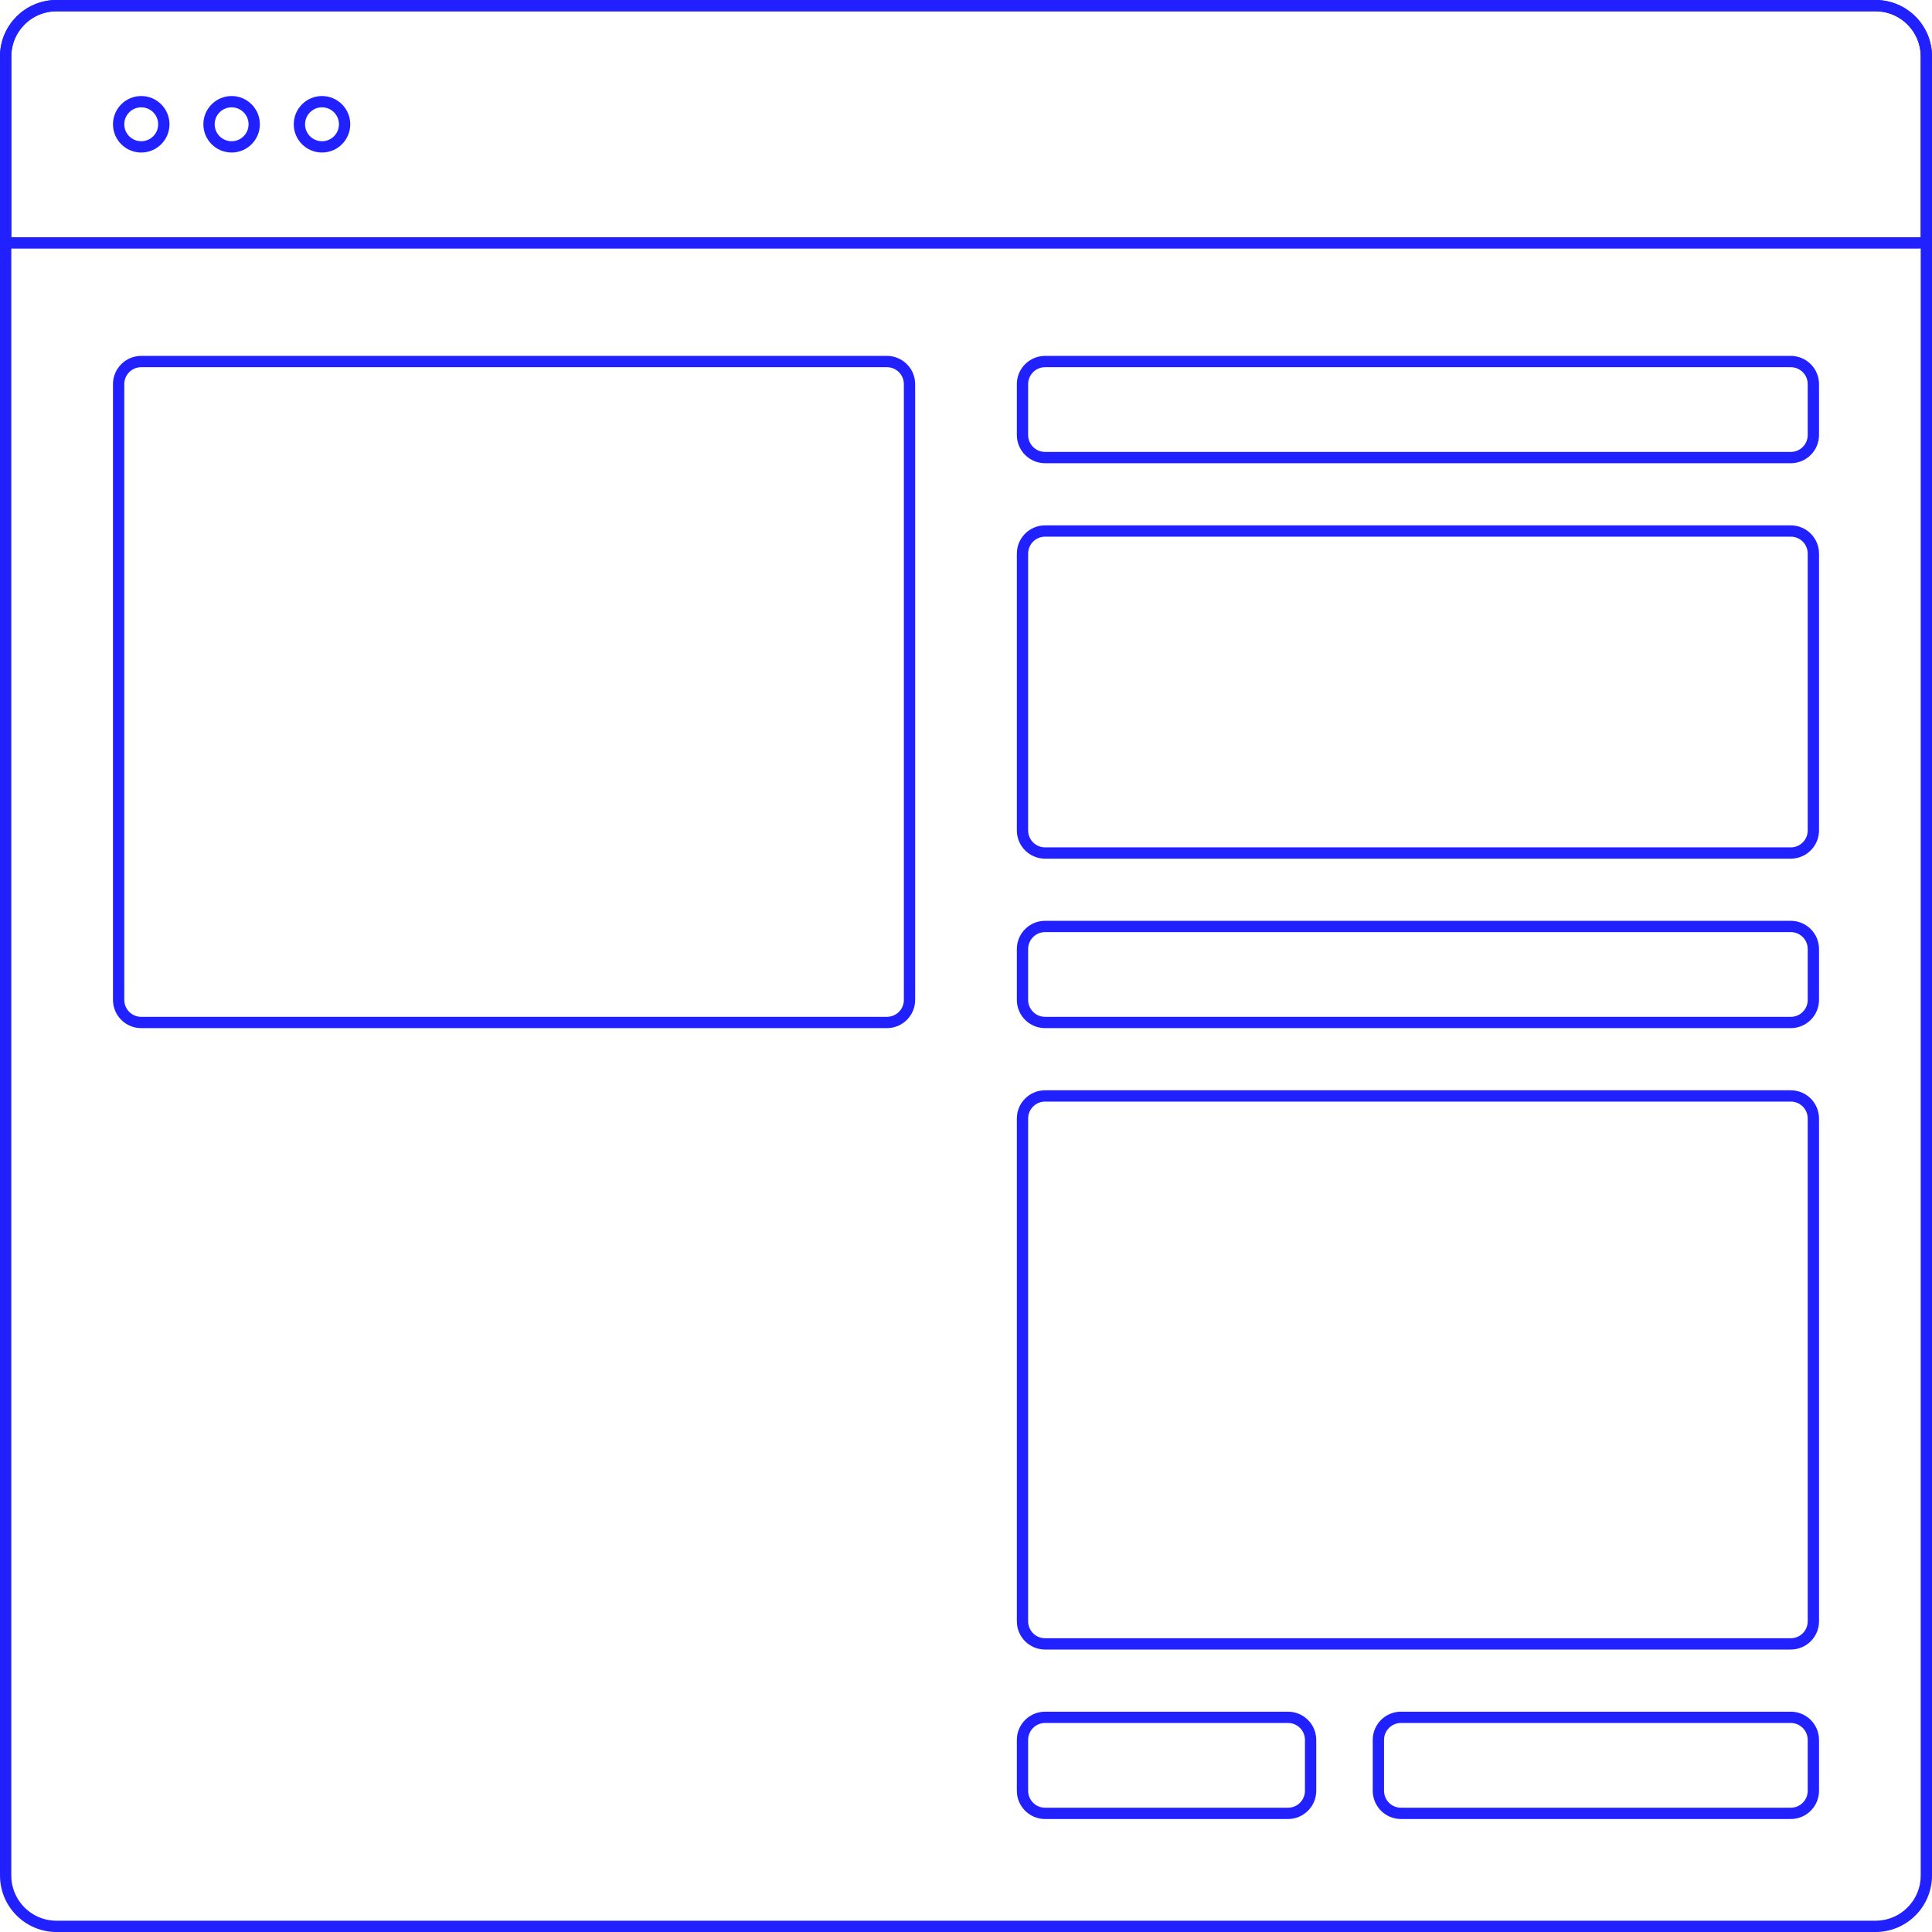
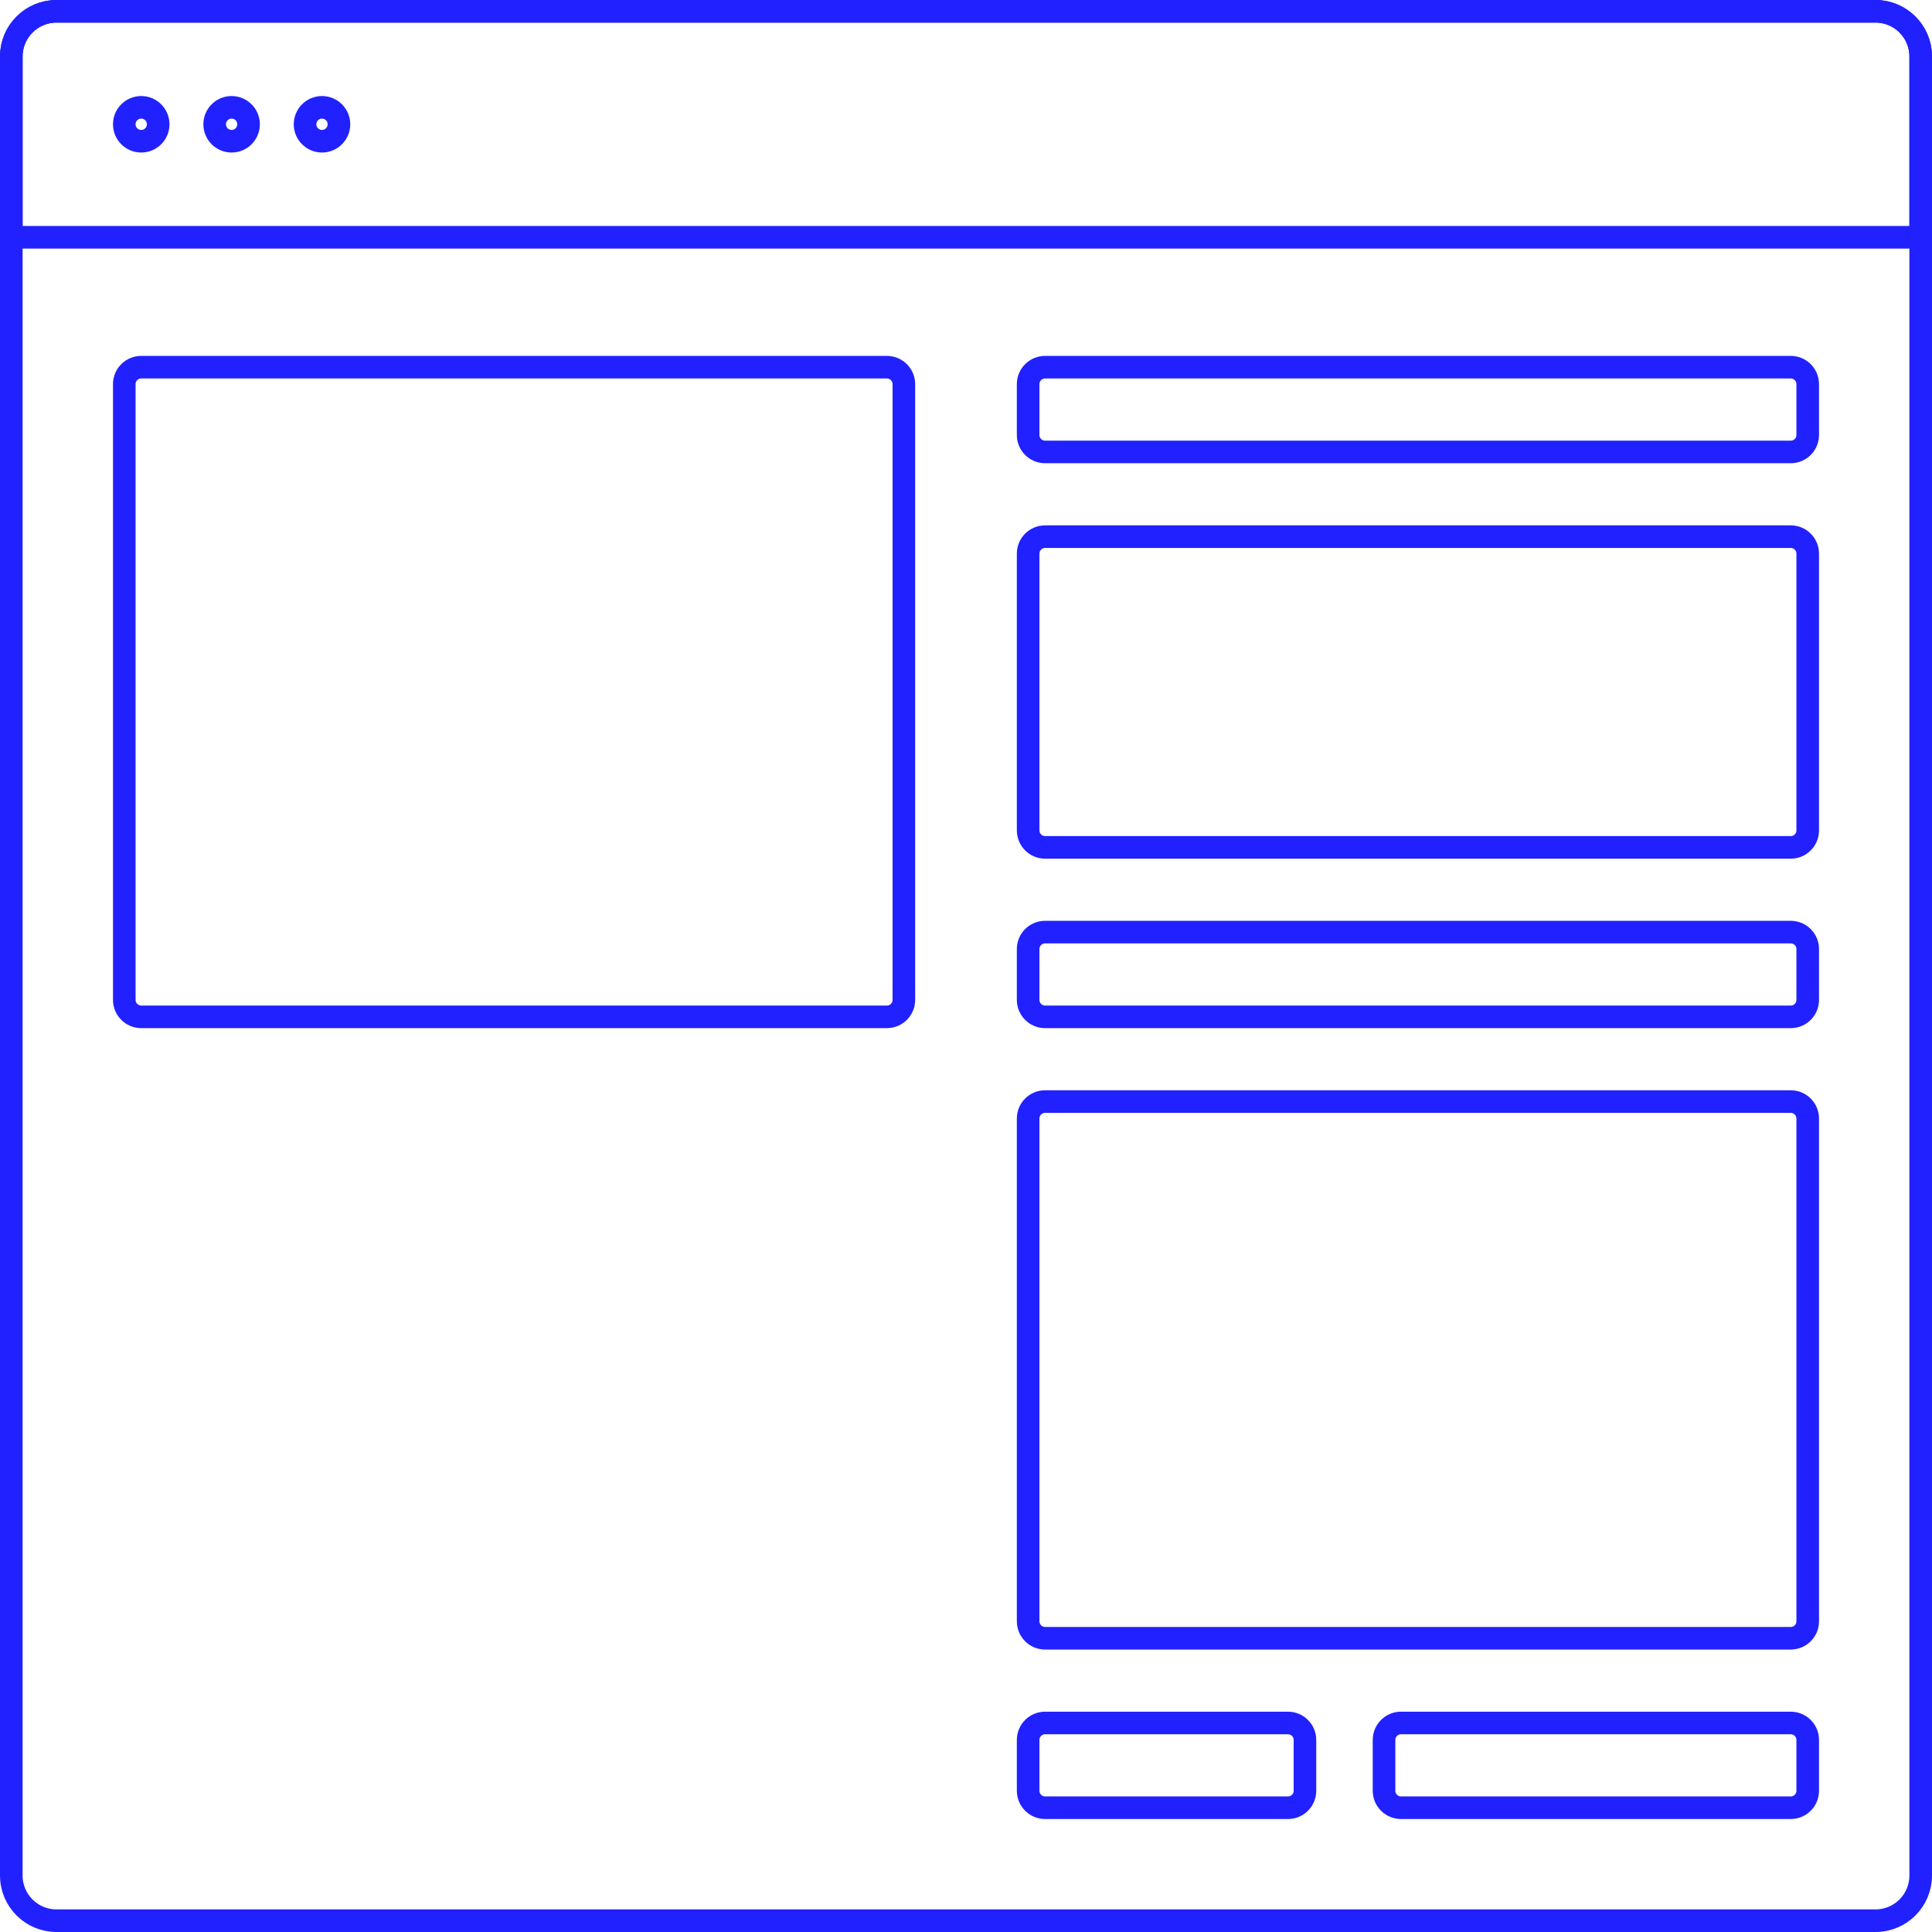
<svg xmlns="http://www.w3.org/2000/svg" width="342" height="342" viewBox="0 0 342 342" fill="none">
-   <rect x="1" y="1" width="340" height="340" rx="9" stroke="#2121FF" stroke-width="2" />
-   <path d="M25 64H157C159.209 64 161 65.791 161 68V177C161 179.209 159.209 181 157 181H25C22.791 181 21 179.209 21 177V68C21 65.791 22.791 64 25 64Z" stroke="#2121FF" stroke-width="2" />
-   <path d="M185 64H317C319.209 64 321 65.791 321 68V77C321 79.209 319.209 81 317 81H185C182.791 81 181 79.209 181 77V68C181 65.791 182.791 64 185 64Z" stroke="#2121FF" stroke-width="2" />
-   <path d="M185 94H317C319.209 94 321 95.791 321 98V147C321 149.209 319.209 151 317 151H185C182.791 151 181 149.209 181 147V98C181 95.791 182.791 94 185 94Z" stroke="#2121FF" stroke-width="2" />
-   <path d="M185 194H317C319.209 194 321 195.791 321 198V287C321 289.209 319.209 291 317 291H185C182.791 291 181 289.209 181 287V198C181 195.791 182.791 194 185 194Z" stroke="#2121FF" stroke-width="2" />
-   <path d="M185 164H317C319.209 164 321 165.791 321 168V177C321 179.209 319.209 181 317 181H185C182.791 181 181 179.209 181 177V168C181 165.791 182.791 164 185 164Z" stroke="#2121FF" stroke-width="2" />
-   <path d="M185 304H228C230.209 304 232 305.791 232 308V317C232 319.209 230.209 321 228 321H185C182.791 321 181 319.209 181 317V308C181 305.791 182.791 304 185 304Z" stroke="#2121FF" stroke-width="2" />
-   <path d="M248 304H317C319.209 304 321 305.791 321 308V317C321 319.209 319.209 321 317 321H248C245.791 321 244 319.209 244 317V308C244 305.791 245.791 304 248 304Z" stroke="#2121FF" stroke-width="2" />
-   <path d="M10 1H332C336.971 1 341 5.029 341 10V43H1V10C1 5.029 5.029 1 10 1Z" stroke="#2121FF" stroke-width="2" />
-   <circle cx="25" cy="22" r="4" stroke="#2121FF" stroke-width="2" />
-   <circle cx="41" cy="22" r="4" stroke="#2121FF" stroke-width="2" />
-   <circle cx="57" cy="22" r="4" stroke="#2121FF" stroke-width="2" />
+   <rect x="2" y="2" width="338" height="338" rx="8" stroke="#2121FF" stroke-width="4" />
+   <path d="M25 65H157C158.657 65 160 66.343 160 68V177C160 178.657 158.657 180 157 180H25C23.343 180 22 178.657 22 177V68C22 66.343 23.343 65 25 65Z" stroke="#2121FF" stroke-width="4" />
+   <path d="M185 65H317C318.657 65 320 66.343 320 68V77C320 78.657 318.657 80 317 80H185C183.343 80 182 78.657 182 77V68C182 66.343 183.343 65 185 65Z" stroke="#2121FF" stroke-width="4" />
+   <path d="M185 95H317C318.657 95 320 96.343 320 98V147C320 148.657 318.657 150 317 150H185C183.343 150 182 148.657 182 147V98C182 96.343 183.343 95 185 95Z" stroke="#2121FF" stroke-width="4" />
+   <path d="M185 195H317C318.657 195 320 196.343 320 198V287C320 288.657 318.657 290 317 290H185C183.343 290 182 288.657 182 287V198C182 196.343 183.343 195 185 195Z" stroke="#2121FF" stroke-width="4" />
+   <path d="M185 165H317C318.657 165 320 166.343 320 168V177C320 178.657 318.657 180 317 180H185C183.343 180 182 178.657 182 177V168C182 166.343 183.343 165 185 165Z" stroke="#2121FF" stroke-width="4" />
+   <path d="M185 305H228C229.657 305 231 306.343 231 308V317C231 318.657 229.657 320 228 320H185C183.343 320 182 318.657 182 317V308C182 306.343 183.343 305 185 305Z" stroke="#2121FF" stroke-width="4" />
+   <path d="M248 305H317C318.657 305 320 306.343 320 308V317C320 318.657 318.657 320 317 320H248C246.343 320 245 318.657 245 317V308C245 306.343 246.343 305 248 305Z" stroke="#2121FF" stroke-width="4" />
+   <path d="M10 2H332C336.418 2 340 5.582 340 10V42H2V10C2 5.582 5.582 2 10 2Z" stroke="#2121FF" stroke-width="4" />
+   <circle cx="25" cy="22" r="3" stroke="#2121FF" stroke-width="4" />
+   <circle cx="41" cy="22" r="3" stroke="#2121FF" stroke-width="4" />
+   <circle cx="57" cy="22" r="3" stroke="#2121FF" stroke-width="4" />
</svg>
